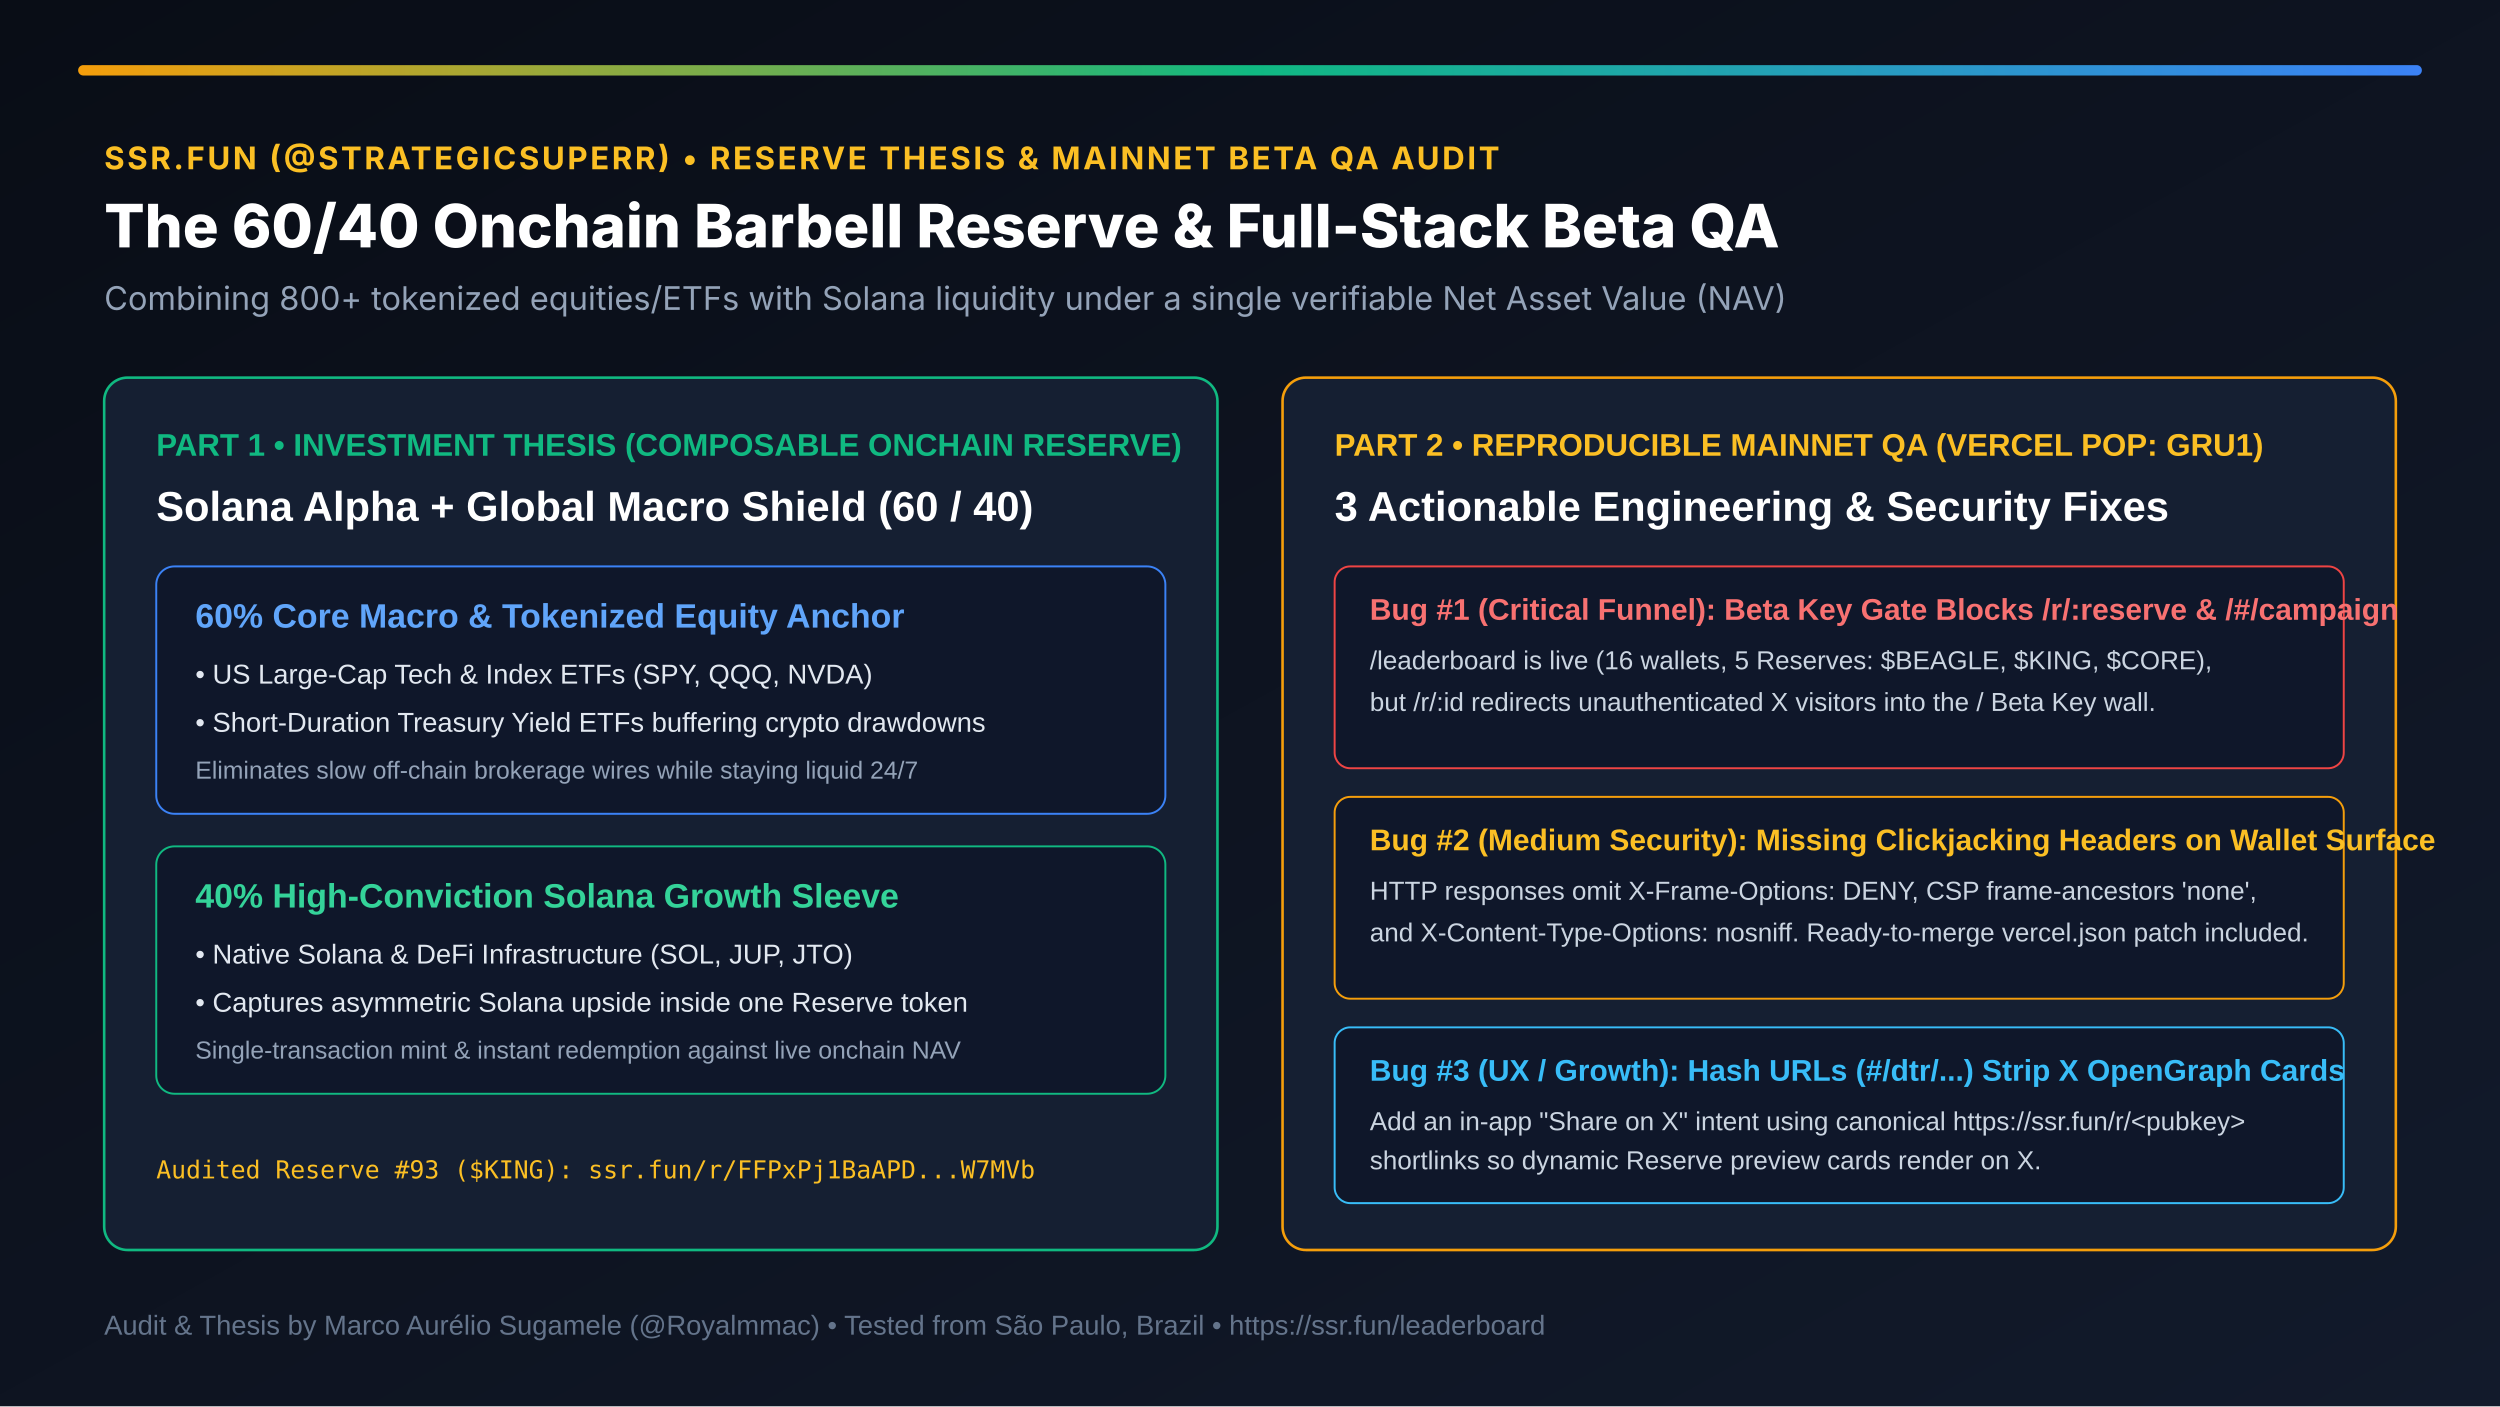
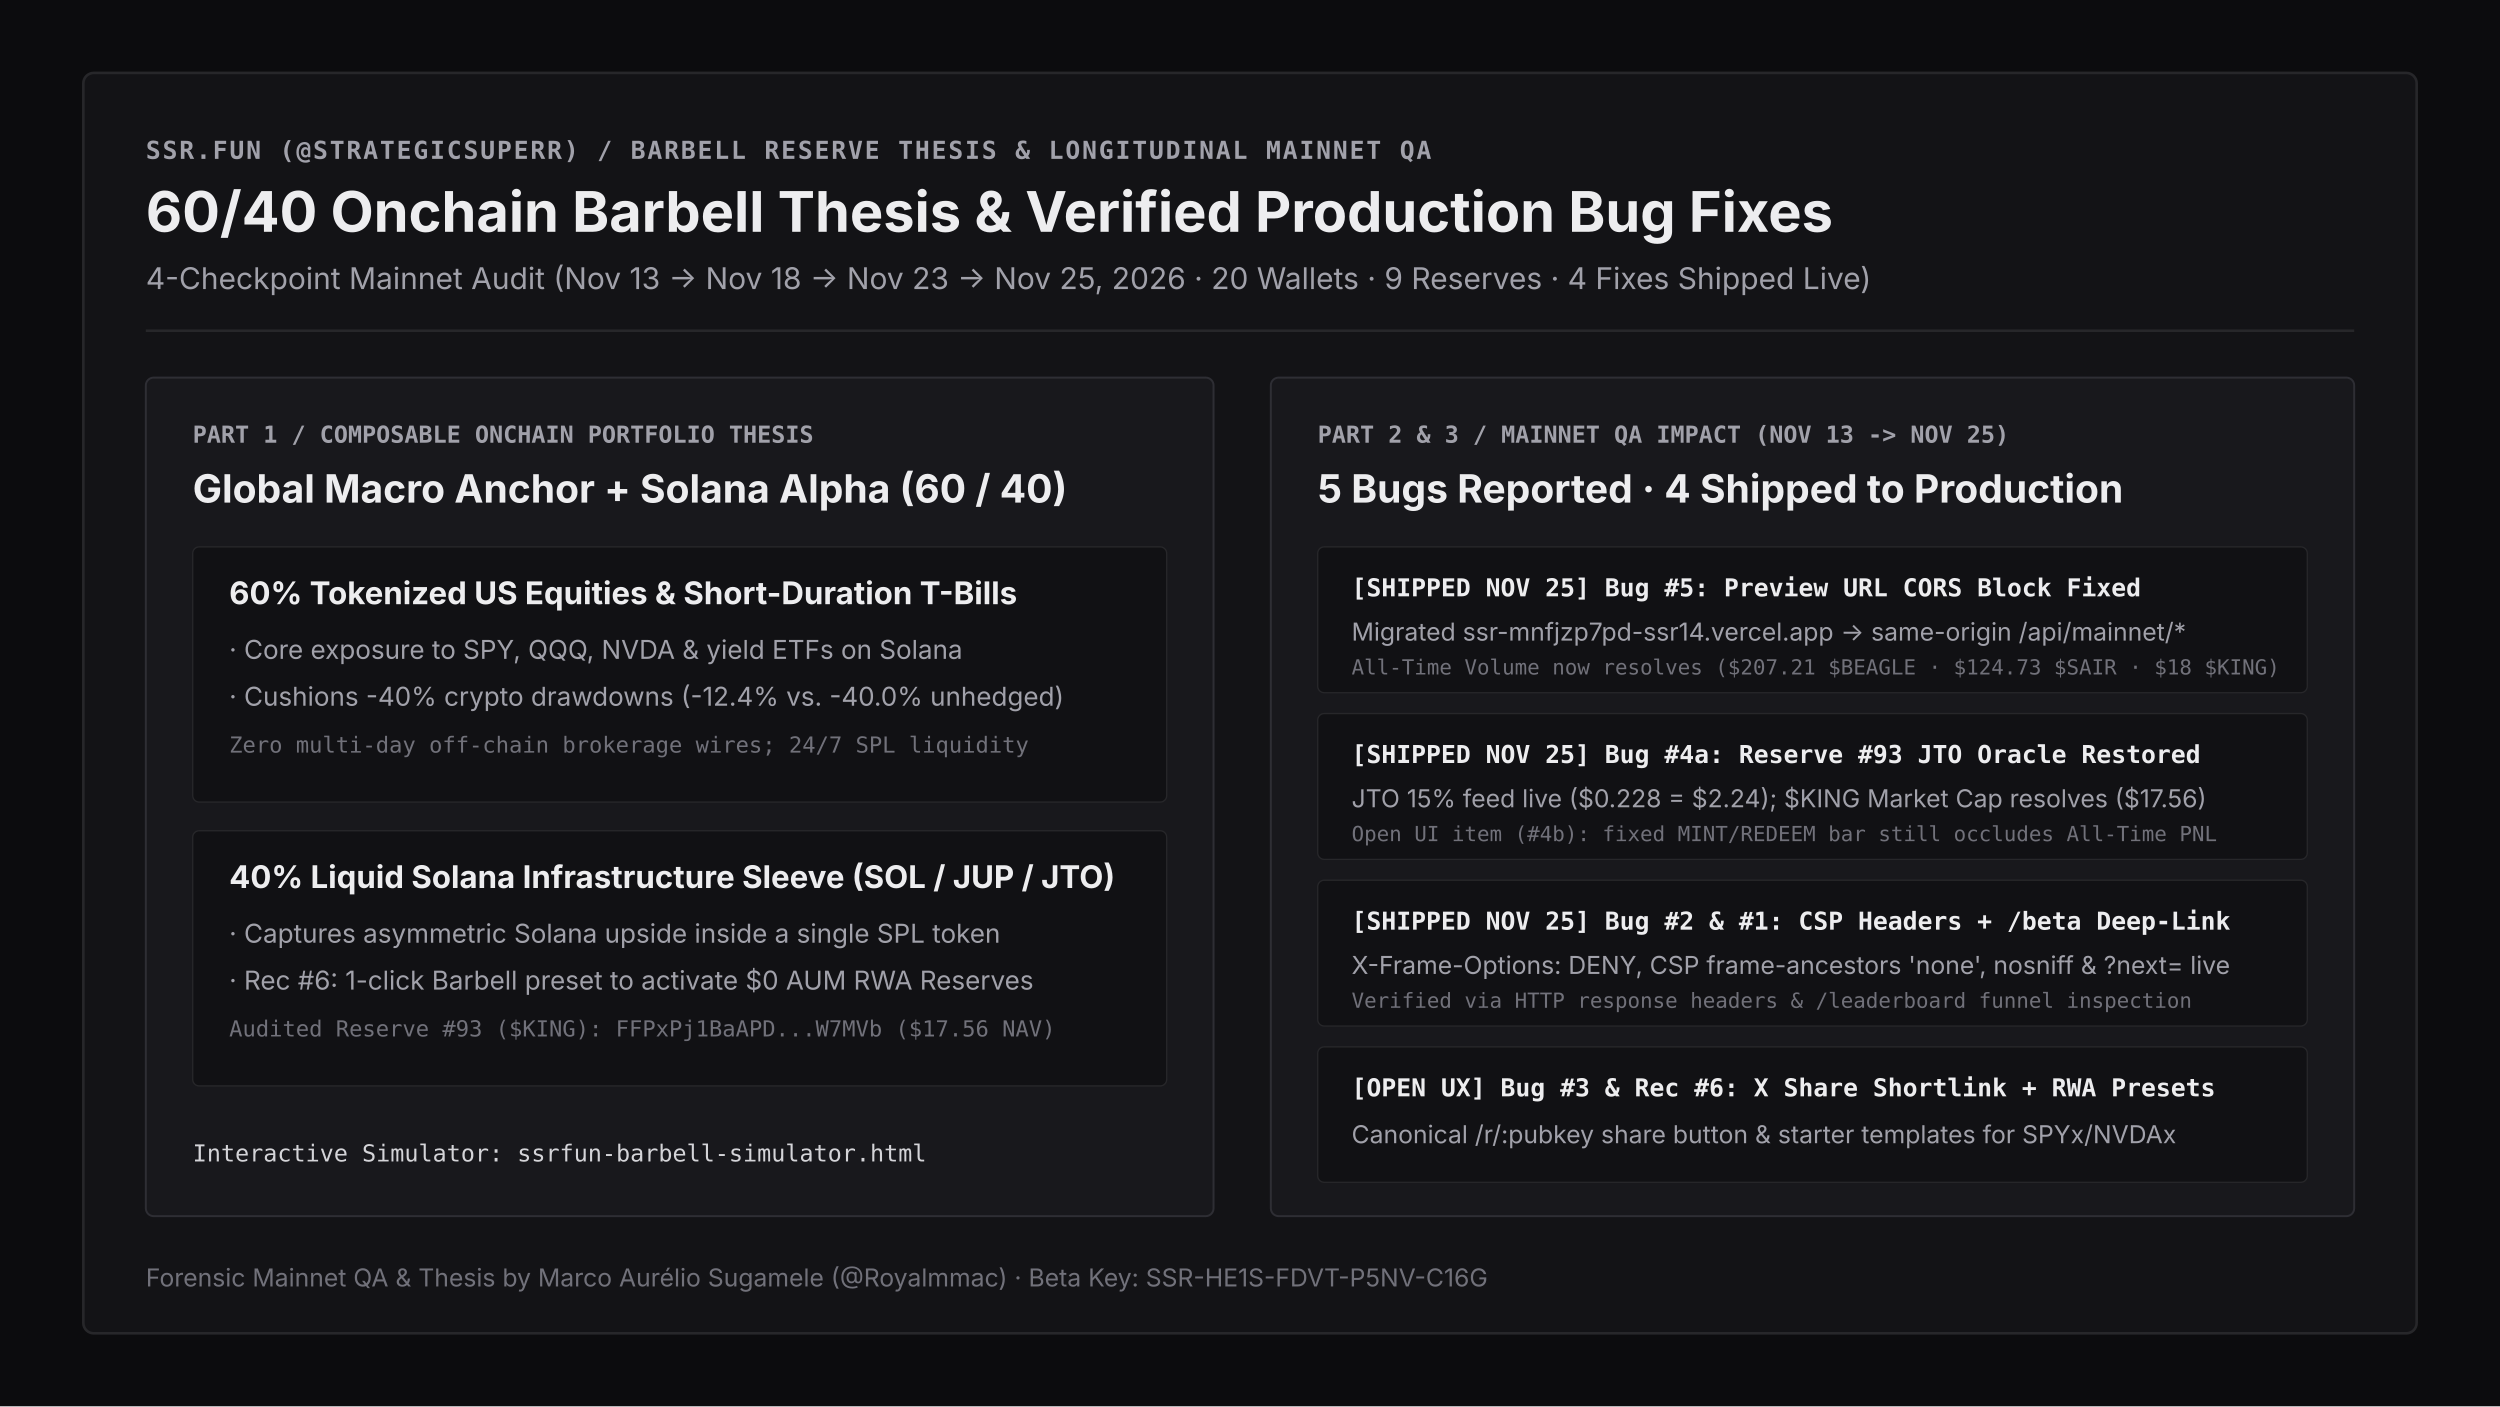
<svg xmlns="http://www.w3.org/2000/svg" viewBox="0 0 1920 1080" width="1920" height="1080">
-   <defs>
-     <linearGradient id="sbg" x1="0" y1="0" x2="1" y2="1">
-       <stop offset="0%" stop-color="#090D16" />
-       <stop offset="100%" stop-color="#121A2B" />
-     </linearGradient>
-     <linearGradient id="sacc" x1="0" y1="0" x2="1" y2="0">
-       <stop offset="0%" stop-color="#F59E0B" />
-       <stop offset="50%" stop-color="#10B981" />
-       <stop offset="100%" stop-color="#3B82F6" />
-     </linearGradient>
-   </defs>
-   <rect width="1920" height="1080" fill="url(#sbg)" />
-   <rect x="60" y="50" width="1800" height="8" rx="4" fill="url(#sacc)" />
-   <text x="80" y="130" fill="#FBBF24" font-family="Segoe UI, Inter, Arial, sans-serif" font-size="24" font-weight="700" letter-spacing="2">SSR.FUN (@STRATEGICSUPERR) • RESERVE THESIS &amp; MAINNET BETA QA AUDIT</text>
-   <text x="80" y="190" fill="#FFFFFF" font-family="Segoe UI, Inter, Arial, sans-serif" font-size="46" font-weight="800">The 60/40 Onchain Barbell Reserve &amp; Full-Stack Beta QA</text>
-   <text x="80" y="238" fill="#94A3B8" font-family="Segoe UI, Inter, Arial, sans-serif" font-size="25">Combining 800+ tokenized equities/ETFs with Solana liquidity under a single verifiable Net Asset Value (NAV)</text>
-   <rect x="80" y="290" width="855" height="670" rx="18" fill="#151F32" stroke="#10B981" stroke-width="2" />
-   <text x="120" y="350" fill="#10B981" font-family="Segoe UI, Arial, sans-serif" font-size="24" font-weight="700">PART 1 • INVESTMENT THESIS (COMPOSABLE ONCHAIN RESERVE)</text>
-   <text x="120" y="400" fill="#FFFFFF" font-family="Segoe UI, Arial, sans-serif" font-size="32" font-weight="700">Solana Alpha + Global Macro Shield (60 / 40)</text>
-   <rect x="120" y="435" width="775" height="190" rx="14" fill="#0F172A" stroke="#3B82F6" stroke-width="1.5" />
-   <text x="150" y="482" fill="#60A5FA" font-family="Segoe UI, Arial, sans-serif" font-size="26" font-weight="700">60% Core Macro &amp; Tokenized Equity Anchor</text>
-   <text x="150" y="525" fill="#E2E8F0" font-family="Segoe UI, Arial, sans-serif" font-size="21">• US Large-Cap Tech &amp; Index ETFs (SPY, QQQ, NVDA)</text>
-   <text x="150" y="562" fill="#E2E8F0" font-family="Segoe UI, Arial, sans-serif" font-size="21">• Short-Duration Treasury Yield ETFs buffering crypto drawdowns</text>
-   <text x="150" y="598" fill="#94A3B8" font-family="Segoe UI, Arial, sans-serif" font-size="19">Eliminates slow off-chain brokerage wires while staying liquid 24/7</text>
-   <rect x="120" y="650" width="775" height="190" rx="14" fill="#0F172A" stroke="#10B981" stroke-width="1.5" />
-   <text x="150" y="697" fill="#34D399" font-family="Segoe UI, Arial, sans-serif" font-size="26" font-weight="700">40% High-Conviction Solana Growth Sleeve</text>
-   <text x="150" y="740" fill="#E2E8F0" font-family="Segoe UI, Arial, sans-serif" font-size="21">• Native Solana &amp; DeFi Infrastructure (SOL, JUP, JTO)</text>
-   <text x="150" y="777" fill="#E2E8F0" font-family="Segoe UI, Arial, sans-serif" font-size="21">• Captures asymmetric Solana upside inside one Reserve token</text>
-   <text x="150" y="813" fill="#94A3B8" font-family="Segoe UI, Arial, sans-serif" font-size="19">Single-transaction mint &amp; instant redemption against live onchain NAV</text>
-   <text x="120" y="905" fill="#FBBF24" font-family="Consolas, monospace" font-size="19">Audited Reserve #93 ($KING): ssr.fun/r/FFPxPj1BaAPD...W7MVb</text>
-   <rect x="985" y="290" width="855" height="670" rx="18" fill="#151F32" stroke="#F59E0B" stroke-width="2" />
-   <text x="1025" y="350" fill="#FBBF24" font-family="Segoe UI, Arial, sans-serif" font-size="24" font-weight="700">PART 2 • REPRODUCIBLE MAINNET QA (VERCEL POP: GRU1)</text>
-   <text x="1025" y="400" fill="#FFFFFF" font-family="Segoe UI, Arial, sans-serif" font-size="32" font-weight="700">3 Actionable Engineering &amp; Security Fixes</text>
-   <rect x="1025" y="435" width="775" height="155" rx="12" fill="#0F172A" stroke="#EF4444" stroke-width="1.5" />
-   <text x="1052" y="476" fill="#F87171" font-family="Segoe UI, Arial, sans-serif" font-size="23" font-weight="700">Bug #1 (Critical Funnel): Beta Key Gate Blocks /r/:reserve &amp; /#/campaign</text>
-   <text x="1052" y="514" fill="#CBD5E1" font-family="Segoe UI, Arial, sans-serif" font-size="20">/leaderboard is live (16 wallets, 5 Reserves: $BEAGLE, $KING, $CORE),</text>
-   <text x="1052" y="546" fill="#CBD5E1" font-family="Segoe UI, Arial, sans-serif" font-size="20">but /r/:id redirects unauthenticated X visitors into the / Beta Key wall.</text>
-   <rect x="1025" y="612" width="775" height="155" rx="12" fill="#0F172A" stroke="#F59E0B" stroke-width="1.5" />
-   <text x="1052" y="653" fill="#FBBF24" font-family="Segoe UI, Arial, sans-serif" font-size="23" font-weight="700">Bug #2 (Medium Security): Missing Clickjacking Headers on Wallet Surface</text>
-   <text x="1052" y="691" fill="#CBD5E1" font-family="Segoe UI, Arial, sans-serif" font-size="20">HTTP responses omit X-Frame-Options: DENY, CSP frame-ancestors 'none',</text>
-   <text x="1052" y="723" fill="#CBD5E1" font-family="Segoe UI, Arial, sans-serif" font-size="20">and X-Content-Type-Options: nosniff. Ready-to-merge vercel.json patch included.</text>
-   <rect x="1025" y="789" width="775" height="135" rx="12" fill="#0F172A" stroke="#38BDF8" stroke-width="1.5" />
-   <text x="1052" y="830" fill="#38BDF8" font-family="Segoe UI, Arial, sans-serif" font-size="23" font-weight="700">Bug #3 (UX / Growth): Hash URLs (#/dtr/...) Strip X OpenGraph Cards</text>
-   <text x="1052" y="868" fill="#CBD5E1" font-family="Segoe UI, Arial, sans-serif" font-size="20">Add an in-app "Share on X" intent using canonical https://ssr.fun/r/&lt;pubkey&gt;</text>
-   <text x="1052" y="898" fill="#CBD5E1" font-family="Segoe UI, Arial, sans-serif" font-size="20">shortlinks so dynamic Reserve preview cards render on X.</text>
-   <text x="80" y="1025" fill="#64748B" font-family="Segoe UI, Arial, sans-serif" font-size="21">Audit &amp; Thesis by Marco Aurélio Sugamele (@Royalmmac) • Tested from São Paulo, Brazil • https://ssr.fun/leaderboard</text>
+   <rect width="1920" height="1080" fill="#0C0C0E" />
+   <rect x="64" y="56" width="1792" height="968" rx="8" fill="#131316" stroke="#27272A" stroke-width="2" />
+   <text x="112" y="122" fill="#A1A1AA" font-family="ui-monospace, SFMono-Regular, Consolas, monospace" font-size="19" font-weight="600" letter-spacing="1.4">SSR.FUN (@STRATEGICSUPERR)  /  BARBELL RESERVE THESIS &amp; LONGITUDINAL MAINNET QA</text>
+   <text x="112" y="178" fill="#EDEDEF" font-family="-apple-system, BlinkMacSystemFont, Segoe UI, Inter, sans-serif" font-size="43" font-weight="700">60/40 Onchain Barbell Thesis &amp; Verified Production Bug Fixes</text>
+   <text x="112" y="222" fill="#A1A1AA" font-family="-apple-system, BlinkMacSystemFont, Segoe UI, Inter, sans-serif" font-size="23">4-Checkpoint Mainnet Audit (Nov 13 -&gt; Nov 18 -&gt; Nov 23 -&gt; Nov 25, 2026  ·  20 Wallets  ·  9 Reserves  ·  4 Fixes Shipped Live)</text>
+   <line x1="112" y1="254" x2="1808" y2="254" stroke="#27272A" stroke-width="2" />
+   <rect x="112" y="290" width="820" height="644" rx="6" fill="#18181C" stroke="#2E2E34" stroke-width="1.5" />
+   <text x="148" y="340" fill="#A1A1AA" font-family="ui-monospace, SFMono-Regular, Consolas, monospace" font-size="18" font-weight="600">PART 1 / COMPOSABLE ONCHAIN PORTFOLIO THESIS</text>
+   <text x="148" y="386" fill="#EDEDEF" font-family="-apple-system, BlinkMacSystemFont, Segoe UI, Inter, sans-serif" font-size="30" font-weight="700">Global Macro Anchor + Solana Alpha (60 / 40)</text>
+   <rect x="148" y="420" width="748" height="196" rx="5" fill="#111114" stroke="#27272A" />
+   <text x="176" y="464" fill="#EDEDEF" font-family="-apple-system, BlinkMacSystemFont, Segoe UI, Inter, sans-serif" font-size="24" font-weight="700">60% Tokenized US Equities &amp; Short-Duration T-Bills</text>
+   <text x="176" y="506" fill="#A1A1AA" font-family="-apple-system, BlinkMacSystemFont, Segoe UI, Inter, sans-serif" font-size="20">· Core exposure to SPY, QQQ, NVDA &amp; yield ETFs on Solana</text>
+   <text x="176" y="542" fill="#A1A1AA" font-family="-apple-system, BlinkMacSystemFont, Segoe UI, Inter, sans-serif" font-size="20">· Cushions -40% crypto drawdowns (-12.4% vs. -40.0% unhedged)</text>
+   <text x="176" y="578" fill="#71717A" font-family="ui-monospace, SFMono-Regular, Consolas, monospace" font-size="17">Zero multi-day off-chain brokerage wires; 24/7 SPL liquidity</text>
+   <rect x="148" y="638" width="748" height="196" rx="5" fill="#111114" stroke="#27272A" />
+   <text x="176" y="682" fill="#EDEDEF" font-family="-apple-system, BlinkMacSystemFont, Segoe UI, Inter, sans-serif" font-size="24" font-weight="700">40% Liquid Solana Infrastructure Sleeve (SOL / JUP / JTO)</text>
+   <text x="176" y="724" fill="#A1A1AA" font-family="-apple-system, BlinkMacSystemFont, Segoe UI, Inter, sans-serif" font-size="20">· Captures asymmetric Solana upside inside a single SPL token</text>
+   <text x="176" y="760" fill="#A1A1AA" font-family="-apple-system, BlinkMacSystemFont, Segoe UI, Inter, sans-serif" font-size="20">· Rec #6: 1-click Barbell preset to activate $0 AUM RWA Reserves</text>
+   <text x="176" y="796" fill="#71717A" font-family="ui-monospace, SFMono-Regular, Consolas, monospace" font-size="17">Audited Reserve #93 ($KING): FFPxPj1BaAPD...W7MVb ($17.56 NAV)</text>
+   <text x="148" y="892" fill="#D4D4D8" font-family="ui-monospace, SFMono-Regular, Consolas, monospace" font-size="18">Interactive Simulator: ssrfun-barbell-simulator.html</text>
+   <rect x="976" y="290" width="832" height="644" rx="6" fill="#18181C" stroke="#2E2E34" stroke-width="1.5" />
+   <text x="1012" y="340" fill="#A1A1AA" font-family="ui-monospace, SFMono-Regular, Consolas, monospace" font-size="18" font-weight="600">PART 2 &amp; 3 / MAINNET QA IMPACT (NOV 13 -&gt; NOV 25)</text>
+   <text x="1012" y="386" fill="#EDEDEF" font-family="-apple-system, BlinkMacSystemFont, Segoe UI, Inter, sans-serif" font-size="30" font-weight="700">5 Bugs Reported · 4 Shipped to Production</text>
+   <rect x="1012" y="420" width="760" height="112" rx="5" fill="#111114" stroke="#27272A" />
+   <text x="1038" y="458" fill="#EDEDEF" font-family="ui-monospace, SFMono-Regular, Consolas, monospace" font-size="19" font-weight="700">[SHIPPED NOV 25] Bug #5: Preview URL CORS Block Fixed</text>
+   <text x="1038" y="492" fill="#A1A1AA" font-family="-apple-system, BlinkMacSystemFont, Segoe UI, Inter, sans-serif" font-size="19">Migrated ssr-mnfjzp7pd-ssr14.vercel.app -&gt; same-origin /api/mainnet/*</text>
+   <text x="1038" y="518" fill="#71717A" font-family="ui-monospace, SFMono-Regular, Consolas, monospace" font-size="16">All-Time Volume now resolves ($207.21 $BEAGLE · $124.73 $SAIR · $18 $KING)</text>
+   <rect x="1012" y="548" width="760" height="112" rx="5" fill="#111114" stroke="#27272A" />
+   <text x="1038" y="586" fill="#EDEDEF" font-family="ui-monospace, SFMono-Regular, Consolas, monospace" font-size="19" font-weight="700">[SHIPPED NOV 25] Bug #4a: Reserve #93 JTO Oracle Restored</text>
+   <text x="1038" y="620" fill="#A1A1AA" font-family="-apple-system, BlinkMacSystemFont, Segoe UI, Inter, sans-serif" font-size="19">JTO 15% feed live ($0.228 = $2.24); $KING Market Cap resolves ($17.56)</text>
+   <text x="1038" y="646" fill="#71717A" font-family="ui-monospace, SFMono-Regular, Consolas, monospace" font-size="16">Open UI item (#4b): fixed MINT/REDEEM bar still occludes All-Time PNL</text>
+   <rect x="1012" y="676" width="760" height="112" rx="5" fill="#111114" stroke="#27272A" />
+   <text x="1038" y="714" fill="#EDEDEF" font-family="ui-monospace, SFMono-Regular, Consolas, monospace" font-size="19" font-weight="700">[SHIPPED NOV 25] Bug #2 &amp; #1: CSP Headers + /beta Deep-Link</text>
+   <text x="1038" y="748" fill="#A1A1AA" font-family="-apple-system, BlinkMacSystemFont, Segoe UI, Inter, sans-serif" font-size="19">X-Frame-Options: DENY, CSP frame-ancestors 'none', nosniff &amp; ?next= live</text>
+   <text x="1038" y="774" fill="#71717A" font-family="ui-monospace, SFMono-Regular, Consolas, monospace" font-size="16">Verified via HTTP response headers &amp; /leaderboard funnel inspection</text>
+   <rect x="1012" y="804" width="760" height="104" rx="5" fill="#111114" stroke="#27272A" />
+   <text x="1038" y="842" fill="#EDEDEF" font-family="ui-monospace, SFMono-Regular, Consolas, monospace" font-size="19" font-weight="700">[OPEN UX] Bug #3 &amp; Rec #6: X Share Shortlink + RWA Presets</text>
+   <text x="1038" y="878" fill="#A1A1AA" font-family="-apple-system, BlinkMacSystemFont, Segoe UI, Inter, sans-serif" font-size="19">Canonical /r/:pubkey share button &amp; starter templates for SPYx/NVDAx</text>
+   <text x="112" y="988" fill="#71717A" font-family="-apple-system, BlinkMacSystemFont, Segoe UI, Inter, sans-serif" font-size="19">Forensic Mainnet QA &amp; Thesis by Marco Aurélio Sugamele (@Royalmmac)  ·  Beta Key: SSR-HE1S-FDVT-P5NV-C16G</text>
</svg>
